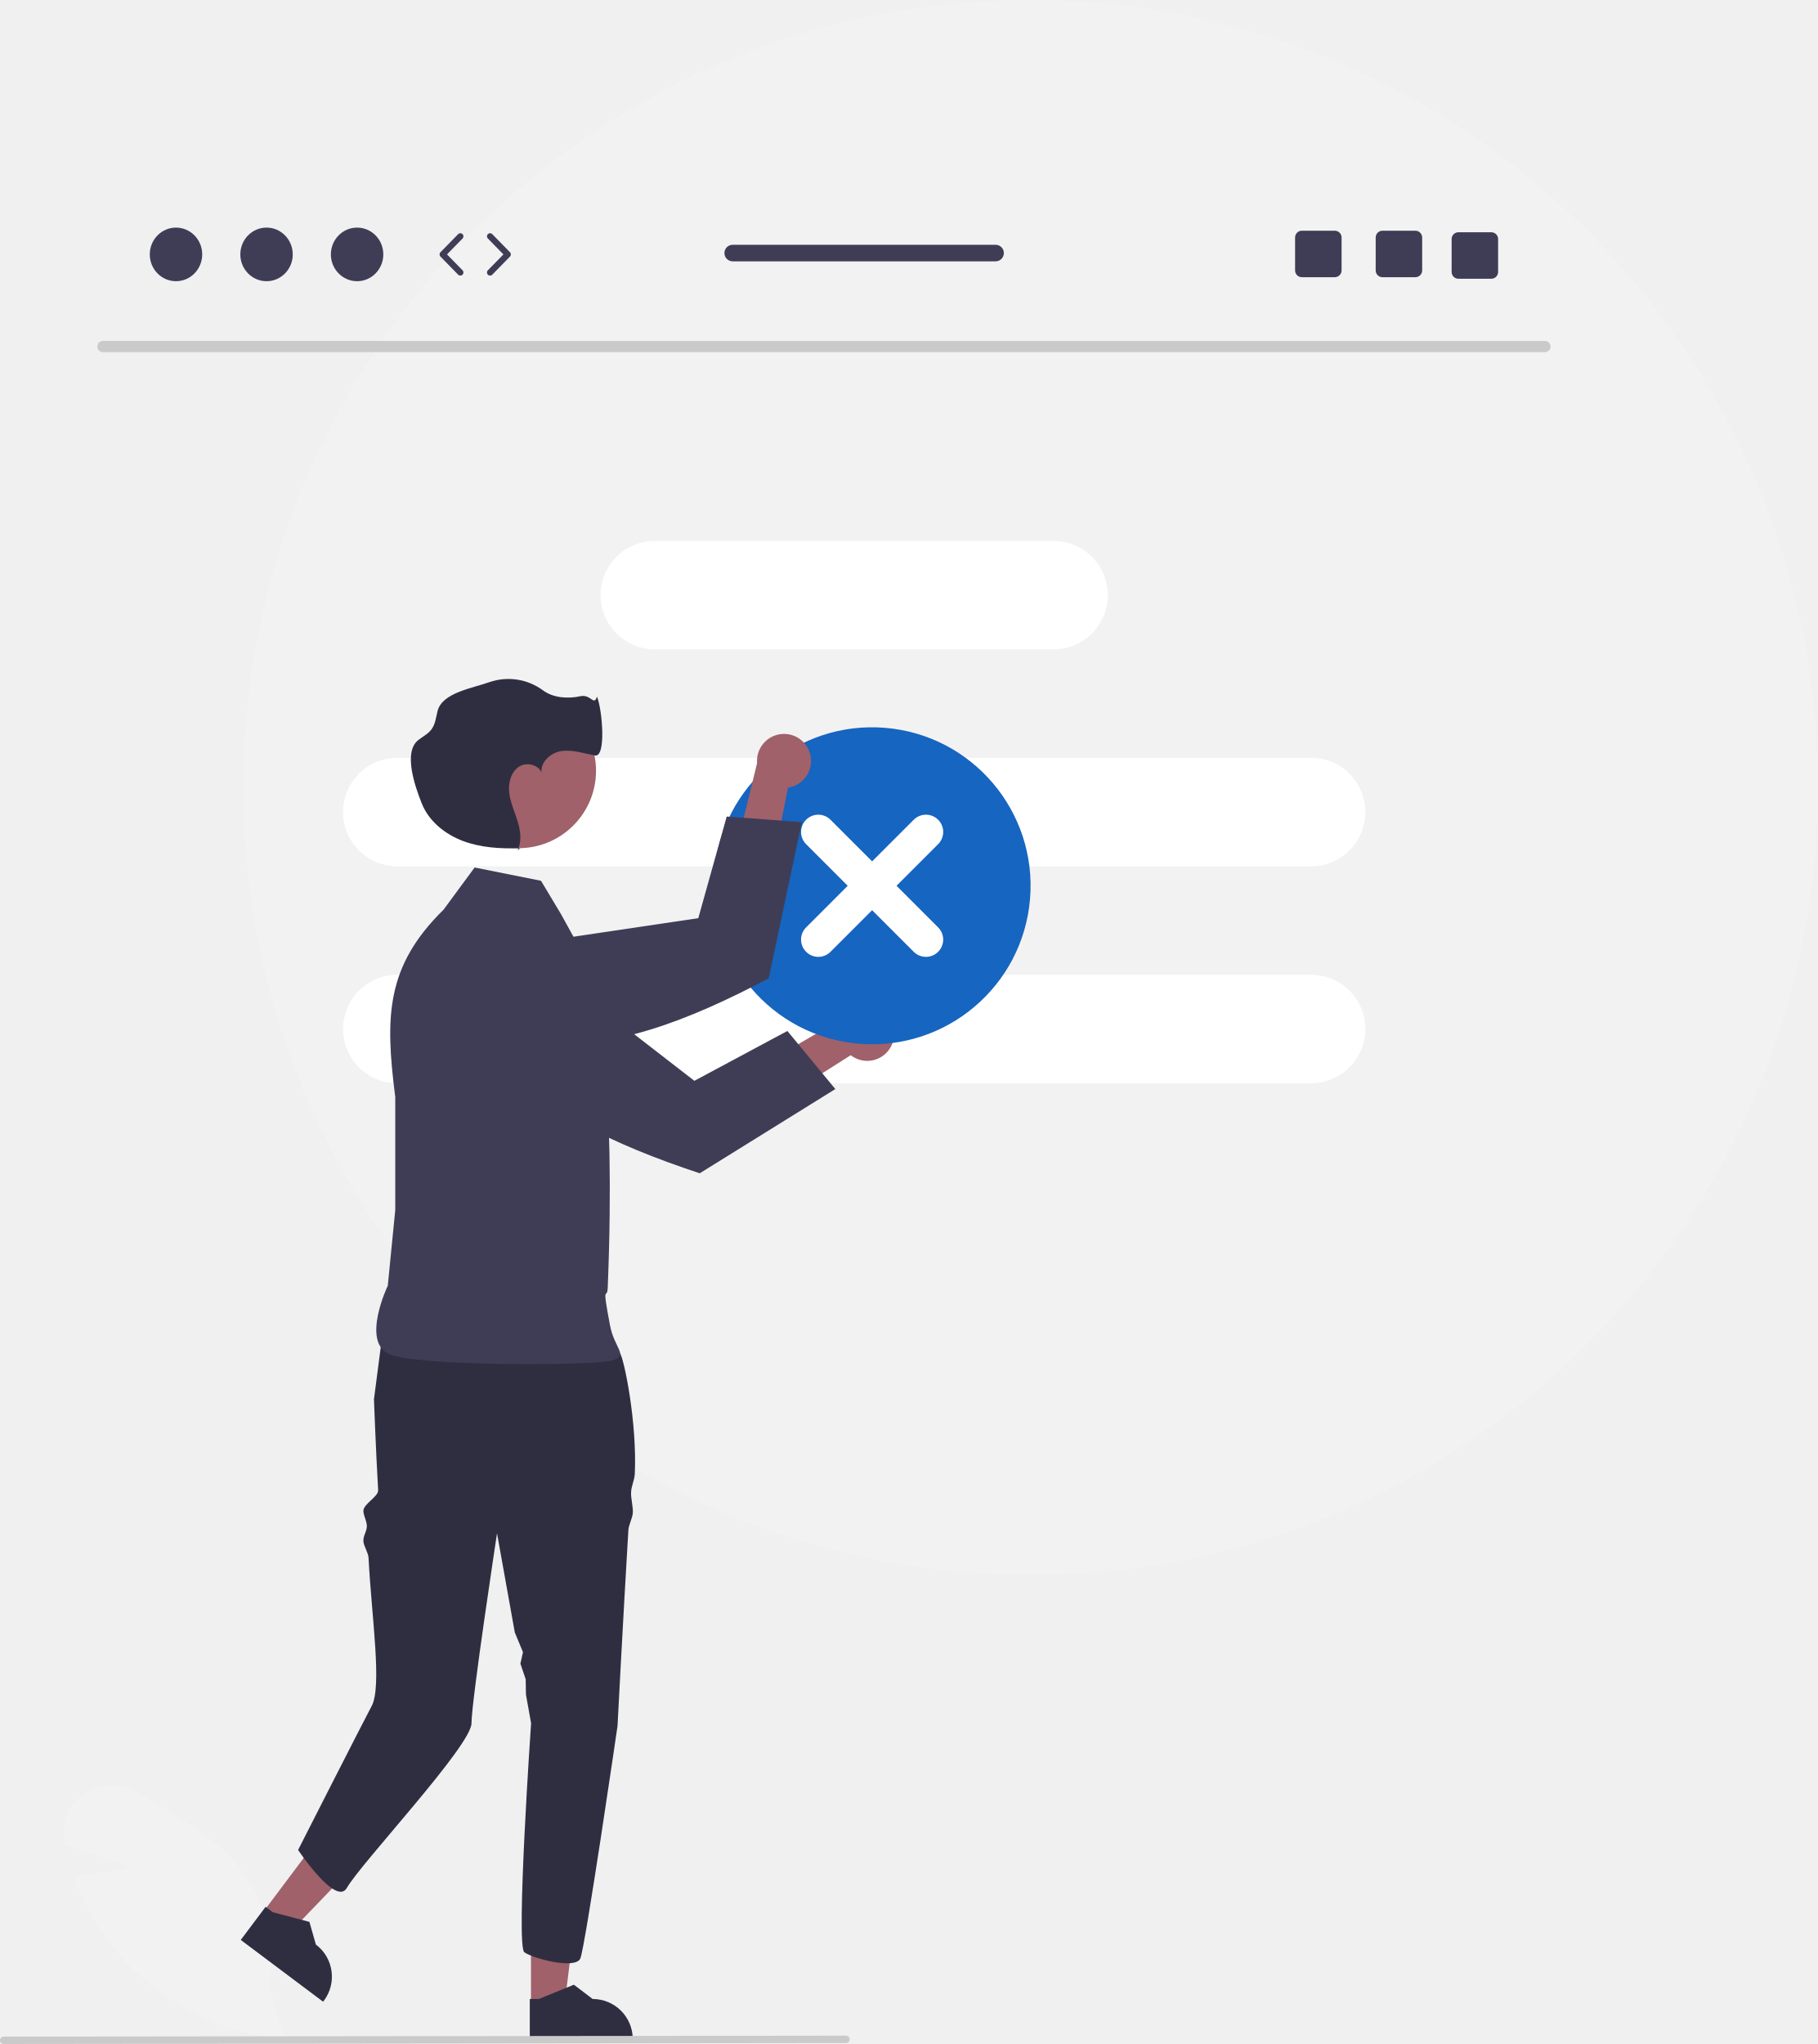
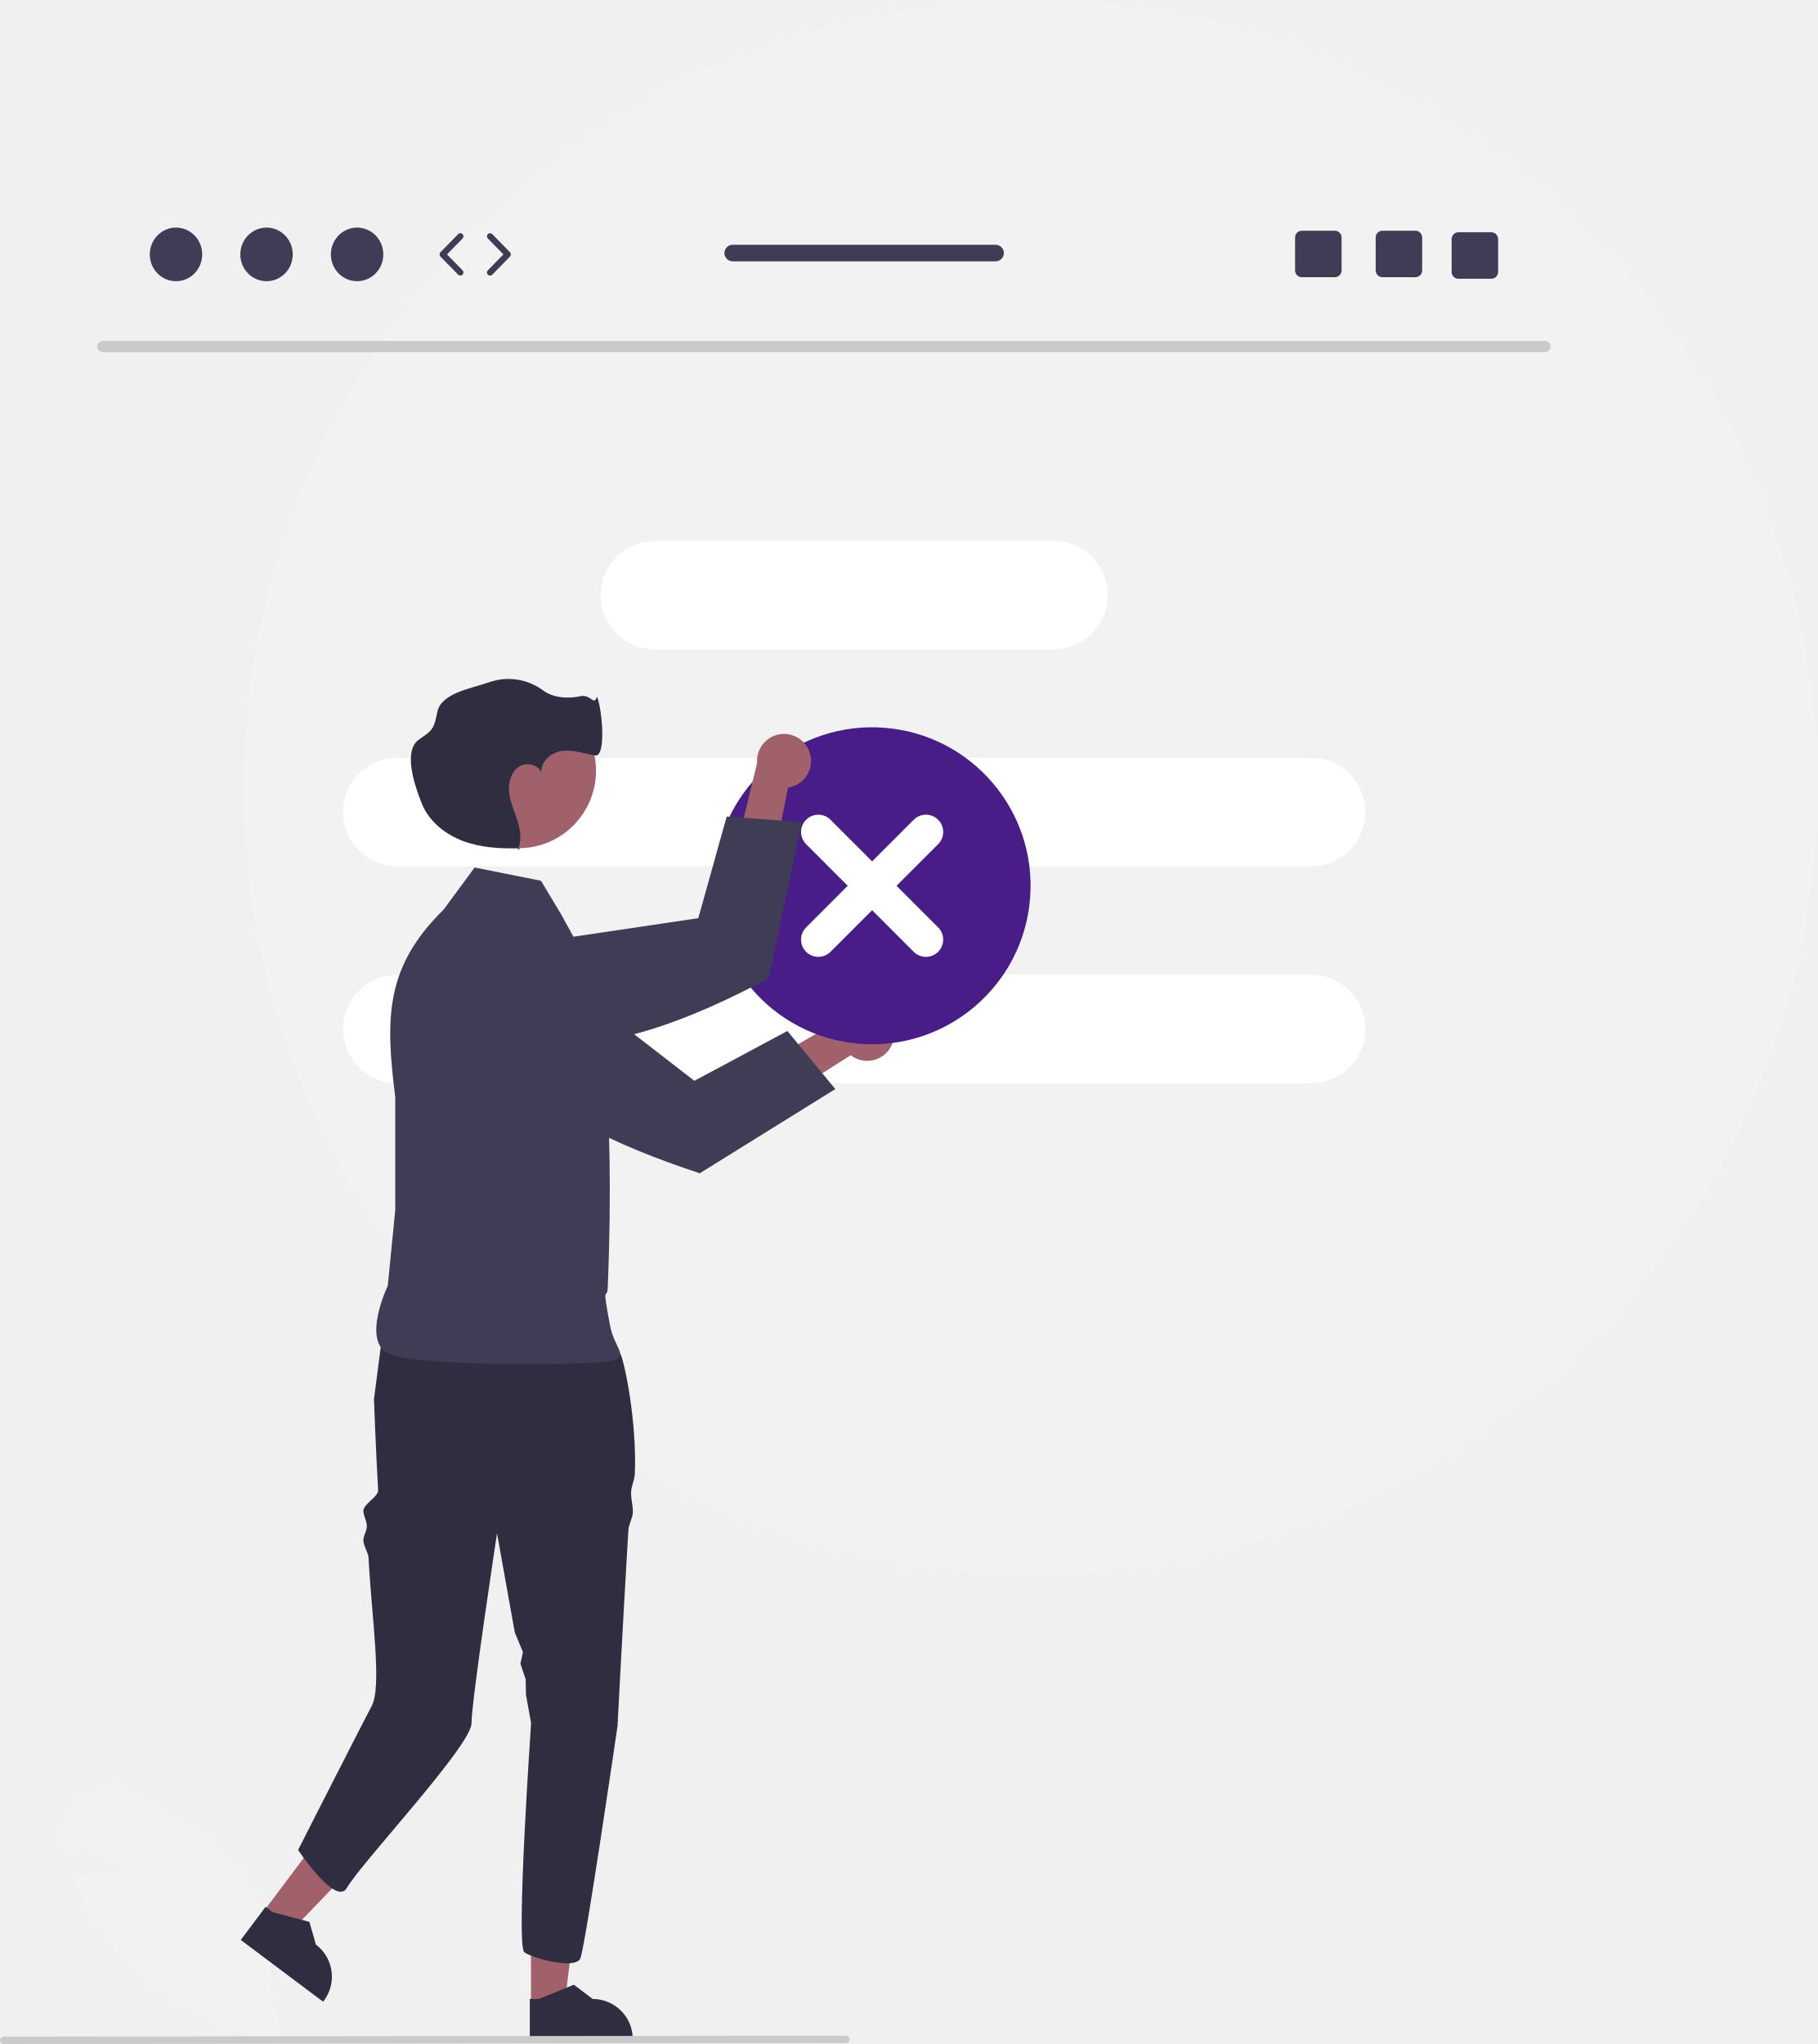
<svg xmlns="http://www.w3.org/2000/svg" width="586.479" height="659.298" viewBox="0 0 586.479 659.298">
  <circle cx="332.479" cy="254" r="254" fill="#f2f2f2" />
  <path d="M498.464,113.588H33.171c-.998-.021-1.789-.847-1.768-1.845,.021-.968,.8-1.747,1.768-1.768H498.464c.998,.021,1.789,.847,1.768,1.845-.021,.968-.8,1.747-1.768,1.768Z" fill="#cacaca" />
  <rect x="193.774" y="174.473" width="163.611" height="34.986" rx="17.493" ry="17.493" fill="#fff" />
  <path d="M128.175,244.445H422.985c9.661,0,17.493,7.832,17.493,17.493h0c0,9.661-7.832,17.493-17.493,17.493H128.175c-9.661,0-17.493-7.832-17.493-17.493h0c0-9.661,7.832-17.493,17.493-17.493Z" fill="#fff" />
  <path d="M128.175,314.418H422.985c9.661,0,17.493,7.832,17.493,17.493h0c0,9.661-7.832,17.493-17.493,17.493H128.175c-9.661,0-17.493-7.832-17.493-17.493h0c0-9.661,7.832-17.493,17.493-17.493Z" fill="#fff" />
  <path d="M91.641,657.759l-.694-.068c-23.541-2.429-44.821-15.089-58.188-34.618-3.661-5.442-6.623-11.323-8.815-17.504l-.211-.59,.624-.05c7.447-.599,15.097-1.863,18.496-2.464l-21.915-7.425-.136-.65c-1.299-6.104,1.246-12.385,6.428-15.862,5.196-3.644,12.087-3.761,17.404-.294,2.386,1.524,4.882,3.033,7.295,4.494,8.293,5.016,16.869,10.203,23.298,17.301,9.75,10.978,14.023,25.77,11.63,40.256l4.783,17.476Z" fill="#f2f2f2" />
  <polygon points="171.3 646.861 182.1 646.86 187.239 605.198 171.297 605.199 171.3 646.861" fill="#a0616a" />
  <path d="M170.919,658.128l33.214-.001v-.42c-0-7.14-5.788-12.927-12.928-12.928h-.001l-6.067-4.603-11.32,4.603-2.899,0,.001,13.348Z" fill="#2f2e41" />
  <polygon points="84.741 616.945 93.38 623.426 122.493 593.185 109.741 583.619 84.741 616.945" fill="#a0616a" />
  <path d="M77.674,625.73l26.569,19.932,.252-.336c4.284-5.711,3.128-13.814-2.583-18.099l-.001-0-2.091-7.323-11.817-3.111-2.319-1.74-8.01,10.678Z" fill="#2f2e41" />
  <path d="M120.645,451.353s.596,16.264,1.348,29.307c.123,2.139-4.888,4.463-4.758,6.79,.086,1.544,1.028,3.045,1.116,4.655,.092,1.699-1.208,3.203-1.116,4.96,.091,1.717,1.574,3.685,1.664,5.442,.963,18.909,4.455,41.546,.958,47.874-1.723,3.119-23.685,46.324-23.685,46.324,0,0,12.237,18.355,15.733,12.237,4.618-8.081,40.206-45.887,40.206-53.107,0-7.211,8.233-61.253,8.233-61.253l5.741,31.982,2.632,6.337-.827,3.72,1.701,5.02,.092,4.968,1.656,9.226s-4.982,71.882-2.176,73.883c2.814,2.01,16.441,5.62,18.049,2.01,1.6-3.61,12.011-75.019,12.011-75.019,0,0,1.678-32.724,3.496-63.141,.105-1.766,1.346-3.898,1.442-5.638,.114-2.019-.673-4.641-.568-6.599,.114-2.246,1.11-3.828,1.206-5.979,.743-16.616-3.428-36.849-4.756-38.842-4.012-6.013-7.622-10.821-7.622-10.821,0,0-54.036-17.754-68.475,.286l-3.302,25.376Z" fill="#2f2e41" />
  <path d="M174.538,284.104l-21.421-4.284-9.996,13.567h0c-18.653,18.341-18.934,34.528-15.604,60.474v36.416l-2.41,24.412s-8.532,17.845,.268,22,66.599,3.801,72.117,2.142,.735-3.695-.714-11.425c-2.722-14.519-.901-7.516-.714-12.138,2.686-66.314-3.57-93.538-4.205-100.694l-10.894-19.759-6.426-10.71Z" fill="#3f3d56" />
  <path d="M287.439,337.571c-2.232,4.23-7.471,5.849-11.701,3.617-.451-.238-.88-.515-1.282-.829l-46.26,29.373,.133-15.992,44.938-26.078c3.201-3.589,8.705-3.903,12.294-.702,3.003,2.678,3.78,7.066,1.878,10.612Z" fill="#a0616a" />
  <path d="M157.625,302.624l-5.267-.558c-4.866-.505-9.641,1.579-12.579,5.491-1.125,1.483-1.934,3.183-2.375,4.992l-.003,.014c-1.321,5.445,.751,11.152,5.258,14.481l18.19,13.411c12.765,17.249,36.757,28.693,64.898,37.99l43.743-27.167-15.472-18.738-30.003,16.08-44.598-34.524-.026-.021-16.974-10.936-4.792-.515Z" fill="#3f3d56" />
  <circle cx="167.3" cy="248.605" r="24.98" fill="#a0616a" />
  <path d="M167.877,273.59c-.201,.007-.403,.011-.605,.017-.086,.224-.179,.446-.287,.664l.892-.68Z" fill="#2f2e41" />
  <path d="M174.732,249.298c.039,.246,.099,.488,.179,.724-.033-.247-.093-.49-.179-.724Z" fill="#2f2e41" />
  <path d="M192.599,224.694c-1.028,3.193-1.946-.857-5.328-.129-4.069,.876-8.804,.575-12.136-1.919-4.965-3.643-11.399-4.623-17.223-2.625-5.702,2.017-15.253,3.439-16.739,9.302-.516,2.038-.722,4.249-1.973,5.938-1.094,1.477-2.822,2.319-4.266,3.455-4.877,3.837-1.15,14.74,1.159,20.5,2.308,5.761,7.604,9.957,13.425,12.107,5.633,2.08,11.746,2.447,17.755,2.283,1.045-2.711,.594-5.841-.269-8.651-.934-3.042-2.316-5.978-2.706-9.136s.466-6.745,3.114-8.51c2.434-1.622,6.395-.634,7.321,1.988-.54-3.278,2.781-6.451,6.205-7.009,3.677-.599,7.353,.728,11.019,1.389s2.365-14.773,.642-18.984Z" fill="#2f2e41" />
-   <circle cx="281.358" cy="285.711" r="51.12" transform="translate(-26.58509 542.5448) rotate(-85.26884)" fill="#1665c0" />
+   <circle cx="281.358" cy="285.711" r="51.12" transform="translate(-26.58509 542.5448) rotate(-85.26884)" fill="#491d88" />
  <path d="M294.787,264.411l-13.428,13.428-13.428-13.428c-2.174-2.174-5.698-2.174-7.872,0s-2.174,5.698,0,7.872l13.428,13.428-13.428,13.428c-2.172,2.176-2.168,5.7,.007,7.872,2.173,2.169,5.692,2.169,7.864-0l13.428-13.428,13.428,13.428c2.176,2.172,5.7,2.168,7.872-.007,2.169-2.173,2.169-5.691,0-7.864l-13.428-13.428,13.428-13.428c2.174-2.174,2.174-5.698,0-7.872s-5.698-2.174-7.872,0h0Z" fill="#fff" />
  <path d="M261.214,242.744c1.507,4.539-.952,9.441-5.491,10.948-.484,.161-.981,.278-1.486,.351l-10.831,53.717-11.448-11.168,12.293-50.482c-.374-4.794,3.21-8.984,8.005-9.358,4.012-.313,7.715,2.164,8.958,5.991Z" fill="#a0616a" />
  <path d="M146.125,312.225l-4.049,3.414c-3.733,3.162-5.535,8.05-4.746,12.879,.291,1.839,.958,3.599,1.958,5.169l.008,.012c3.015,4.723,8.567,7.179,14.09,6.231l22.271-3.842c21.285,2.73,46.152-6.66,72.343-20.531l10.68-50.373-24.233-1.808-9.168,32.783-55.788,8.281-.033,.004-19.643,4.678-3.689,3.101Z" fill="#3f3d56" />
  <path d="M272.937,658.99l-271.75,.307c-.658-.002-1.189-.537-1.187-1.195,.002-.655,.532-1.185,1.187-1.187l271.75-.307c.658,.002,1.189,.537,1.187,1.195-.002,.655-.532,1.185-1.187,1.187Z" fill="#cacaca" />
  <g>
    <ellipse cx="56.777" cy="82.058" rx="8.457" ry="8.645" fill="#3f3d56" />
    <ellipse cx="85.991" cy="82.058" rx="8.457" ry="8.645" fill="#3f3d56" />
    <ellipse cx="115.204" cy="82.058" rx="8.457" ry="8.645" fill="#3f3d56" />
    <path d="M148.516,88.891c-.26,0-.519-.101-.715-.301l-5.706-5.833c-.38-.389-.38-1.01,0-1.398l5.706-5.833c.387-.395,1.021-.401,1.414-.016,.395,.386,.402,1.02,.016,1.414l-5.022,5.133,5.022,5.134c.386,.395,.379,1.028-.016,1.414-.194,.19-.447,.285-.699,.285Z" fill="#3f3d56" />
    <path d="M158.104,88.891c-.252,0-.505-.095-.699-.285-.395-.386-.402-1.019-.016-1.414l5.021-5.134-5.021-5.133c-.386-.395-.379-1.028,.016-1.414,.394-.387,1.028-.379,1.414,.016l5.706,5.833c.38,.389,.38,1.01,0,1.398l-5.706,5.833c-.196,.2-.455,.301-.715,.301Z" fill="#3f3d56" />
    <path d="M456.614,74.414h-10.61c-1.21,0-2.19,.98-2.19,2.19v10.62c0,1.21,.98,2.19,2.19,2.19h10.61c1.21,0,2.2-.98,2.2-2.19v-10.62c0-1.21-.99-2.19-2.2-2.19Z" fill="#3f3d56" />
    <path d="M430.614,74.414h-10.61c-1.21,0-2.19,.98-2.19,2.19v10.62c0,1.21,.98,2.19,2.19,2.19h10.61c1.21,0,2.2-.98,2.2-2.19v-10.62c0-1.21-.99-2.19-2.2-2.19Z" fill="#3f3d56" />
    <path d="M481.114,74.914h-10.61c-1.21,0-2.19,.98-2.19,2.19v10.62c0,1.21,.98,2.19,2.19,2.19h10.61c1.21,0,2.2-.98,2.2-2.19v-10.62c0-1.21-.99-2.19-2.2-2.19Z" fill="#3f3d56" />
    <path d="M321.192,78.954h-84.81c-1.48,0-2.67,1.2-2.67,2.67s1.19,2.67,2.67,2.67h84.81c1.47,0,2.67-1.2,2.67-2.67s-1.2-2.67-2.67-2.67Z" fill="#3f3d56" />
  </g>
</svg>
